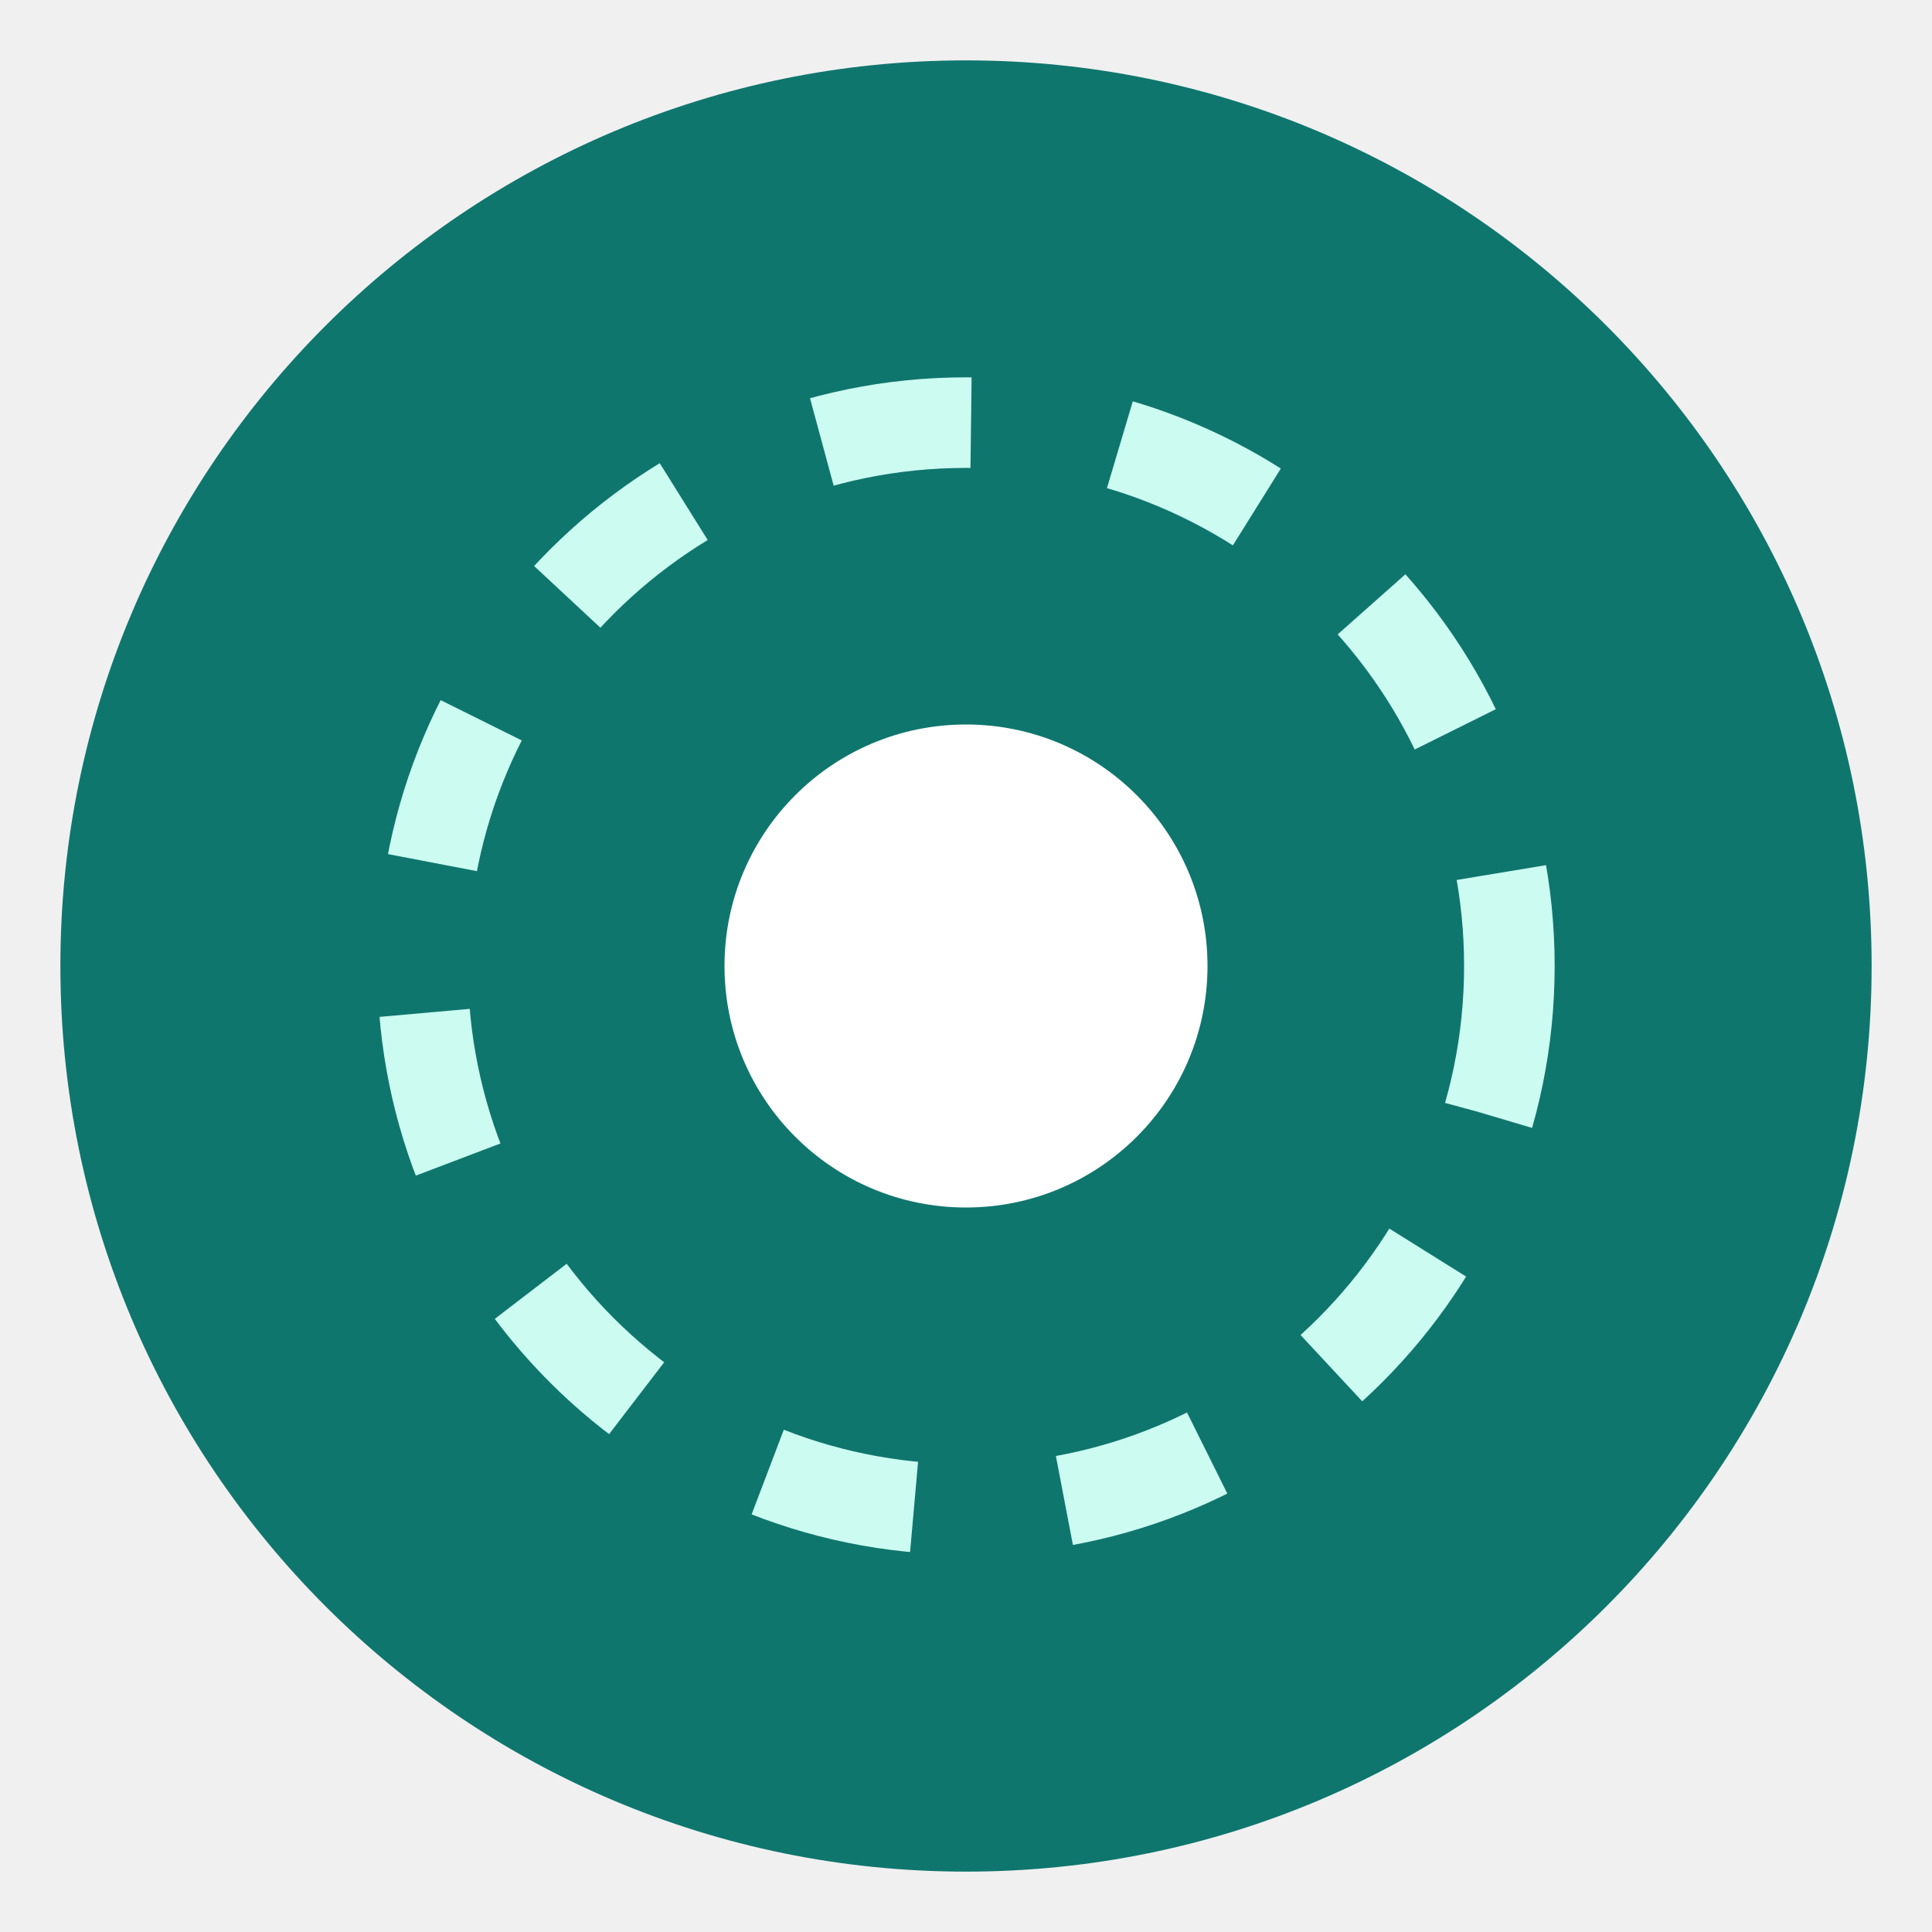
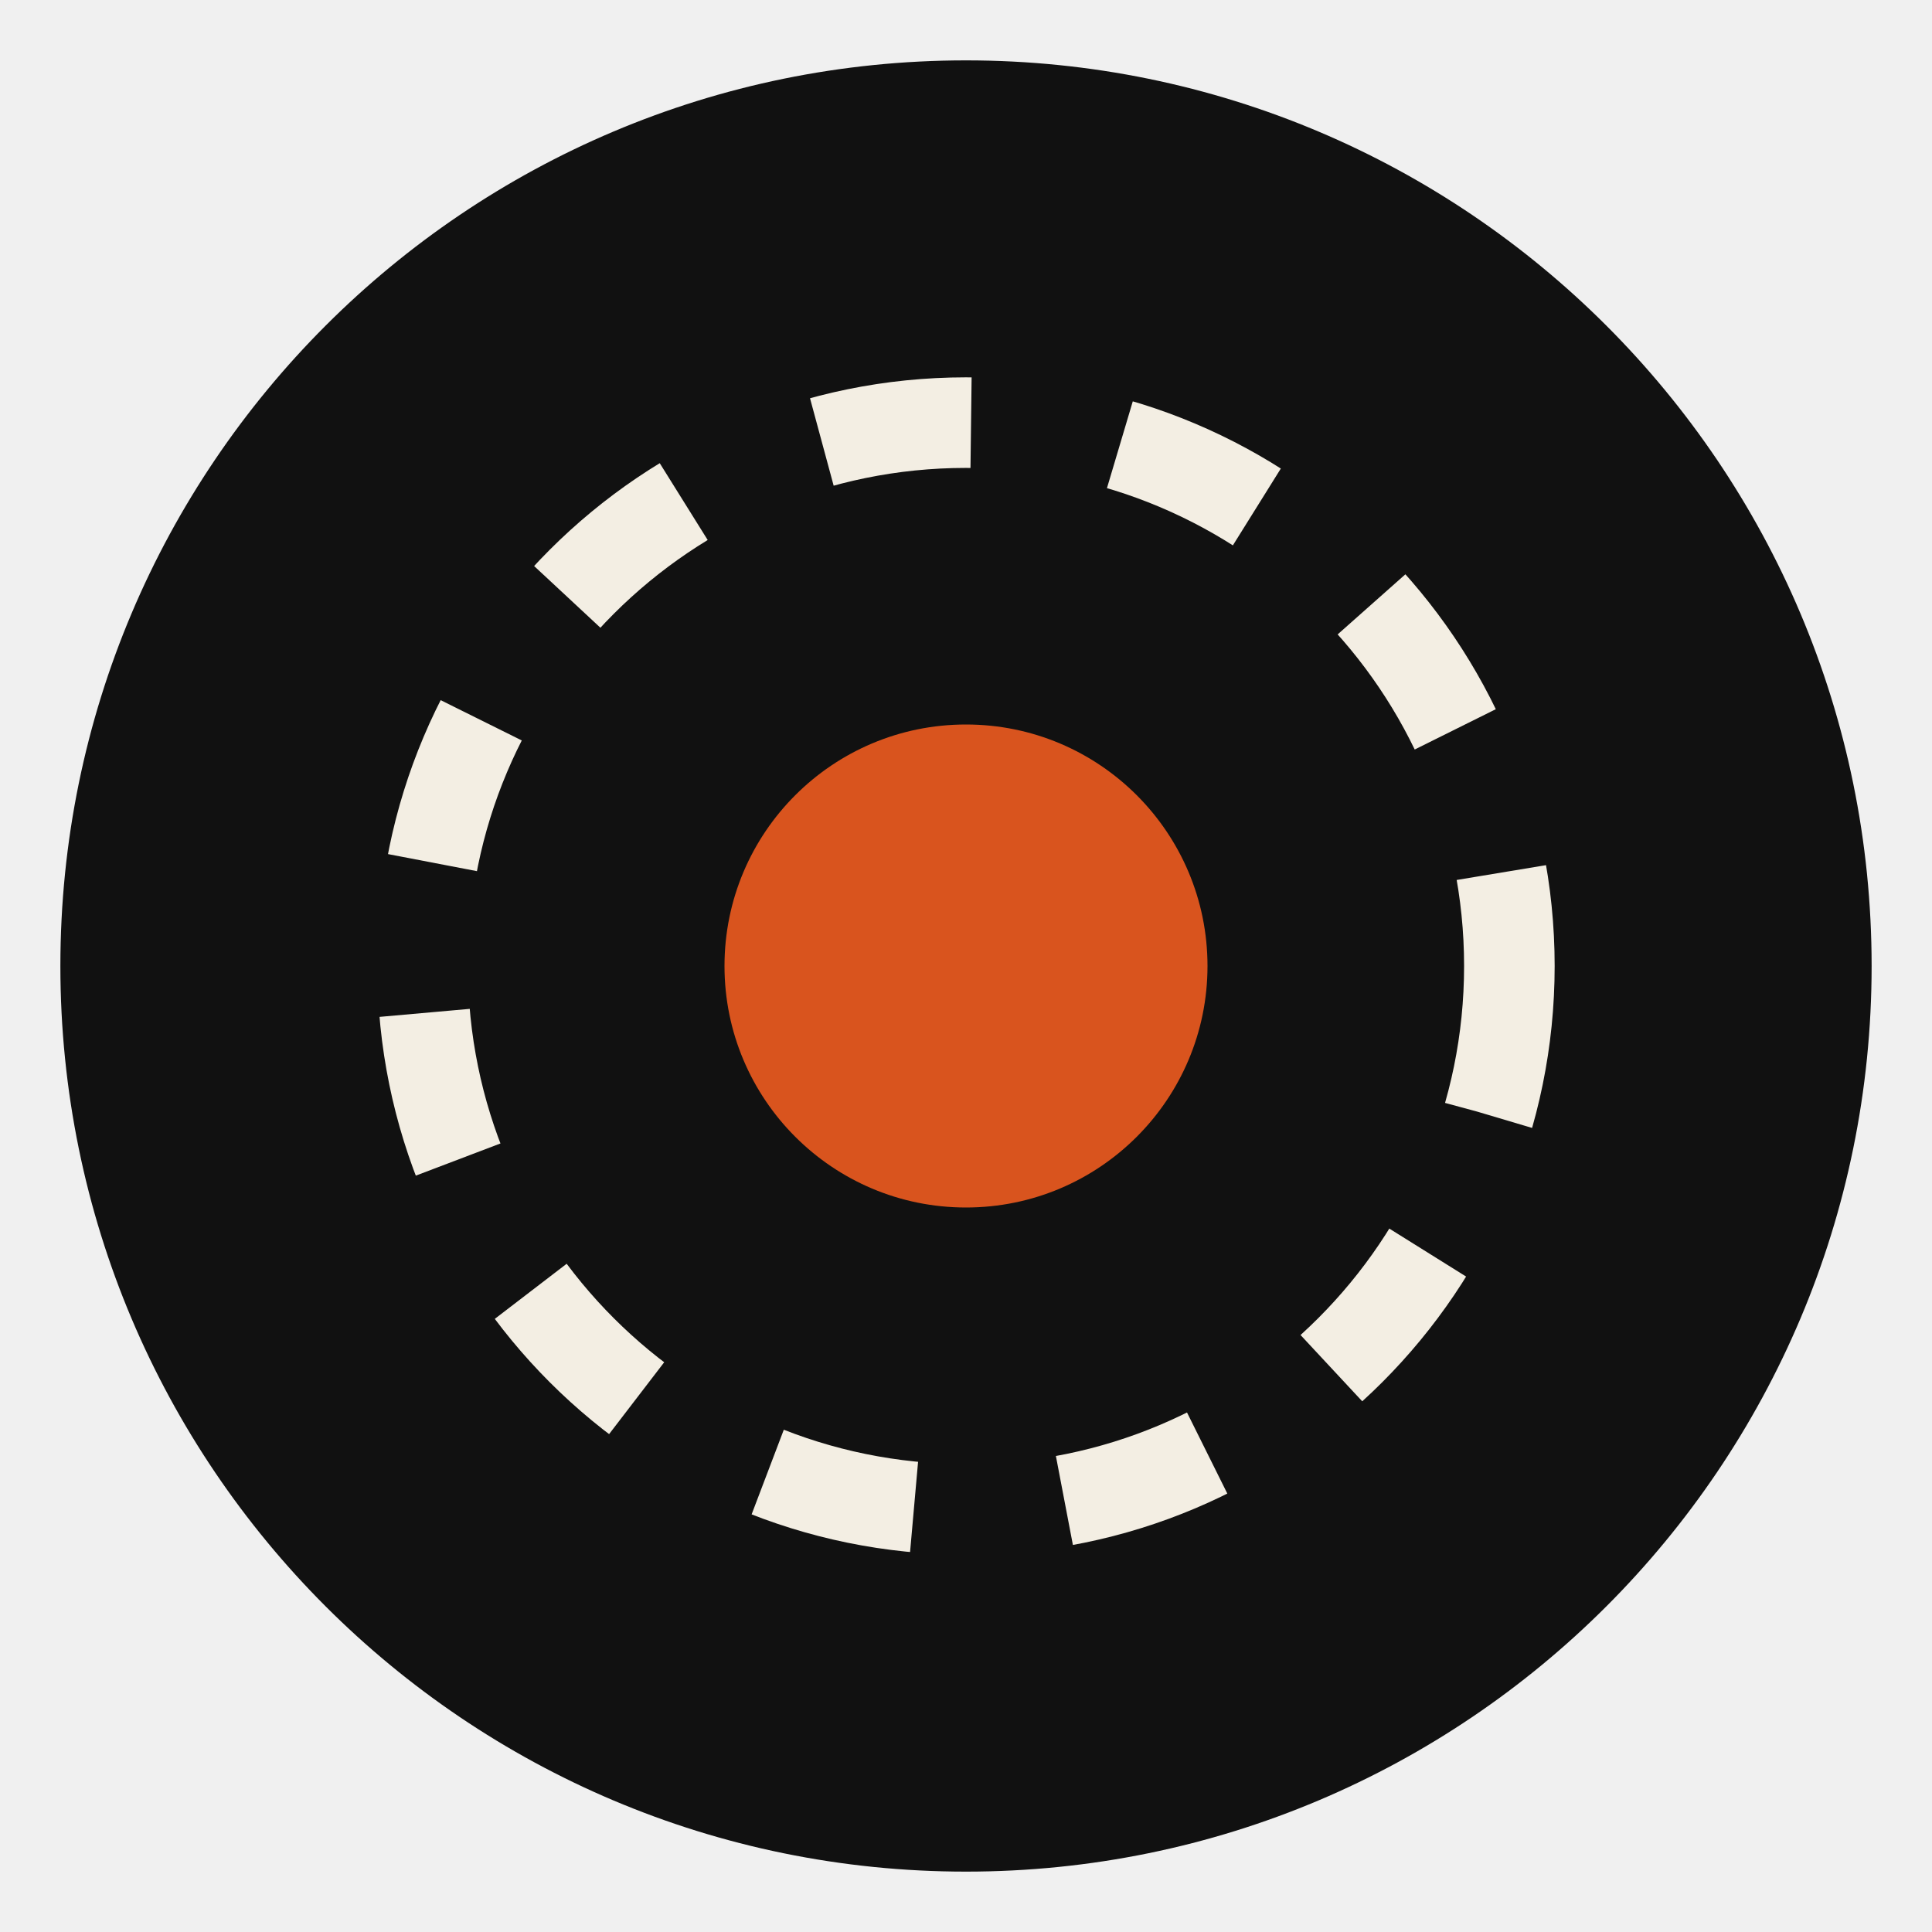
<svg xmlns="http://www.w3.org/2000/svg" viewBox="0 0 64 64">
-   <circle cx="32" cy="32" r="30" fill="#0f766e" />
-   <circle cx="32" cy="32" r="18" fill="none" stroke="#ccfbf1" stroke-width="3" stroke-dasharray="5 5" />
-   <circle cx="32" cy="32" r="8" fill="#fff" />
+   <circle cx="32" cy="32" r="30" fill="#111111" />
+   <circle cx="32" cy="32" r="18" fill="none" stroke="#f3eee3" stroke-width="3" stroke-dasharray="5 5" />
+   <circle cx="32" cy="32" r="8" fill="#d9541e" />
</svg>
